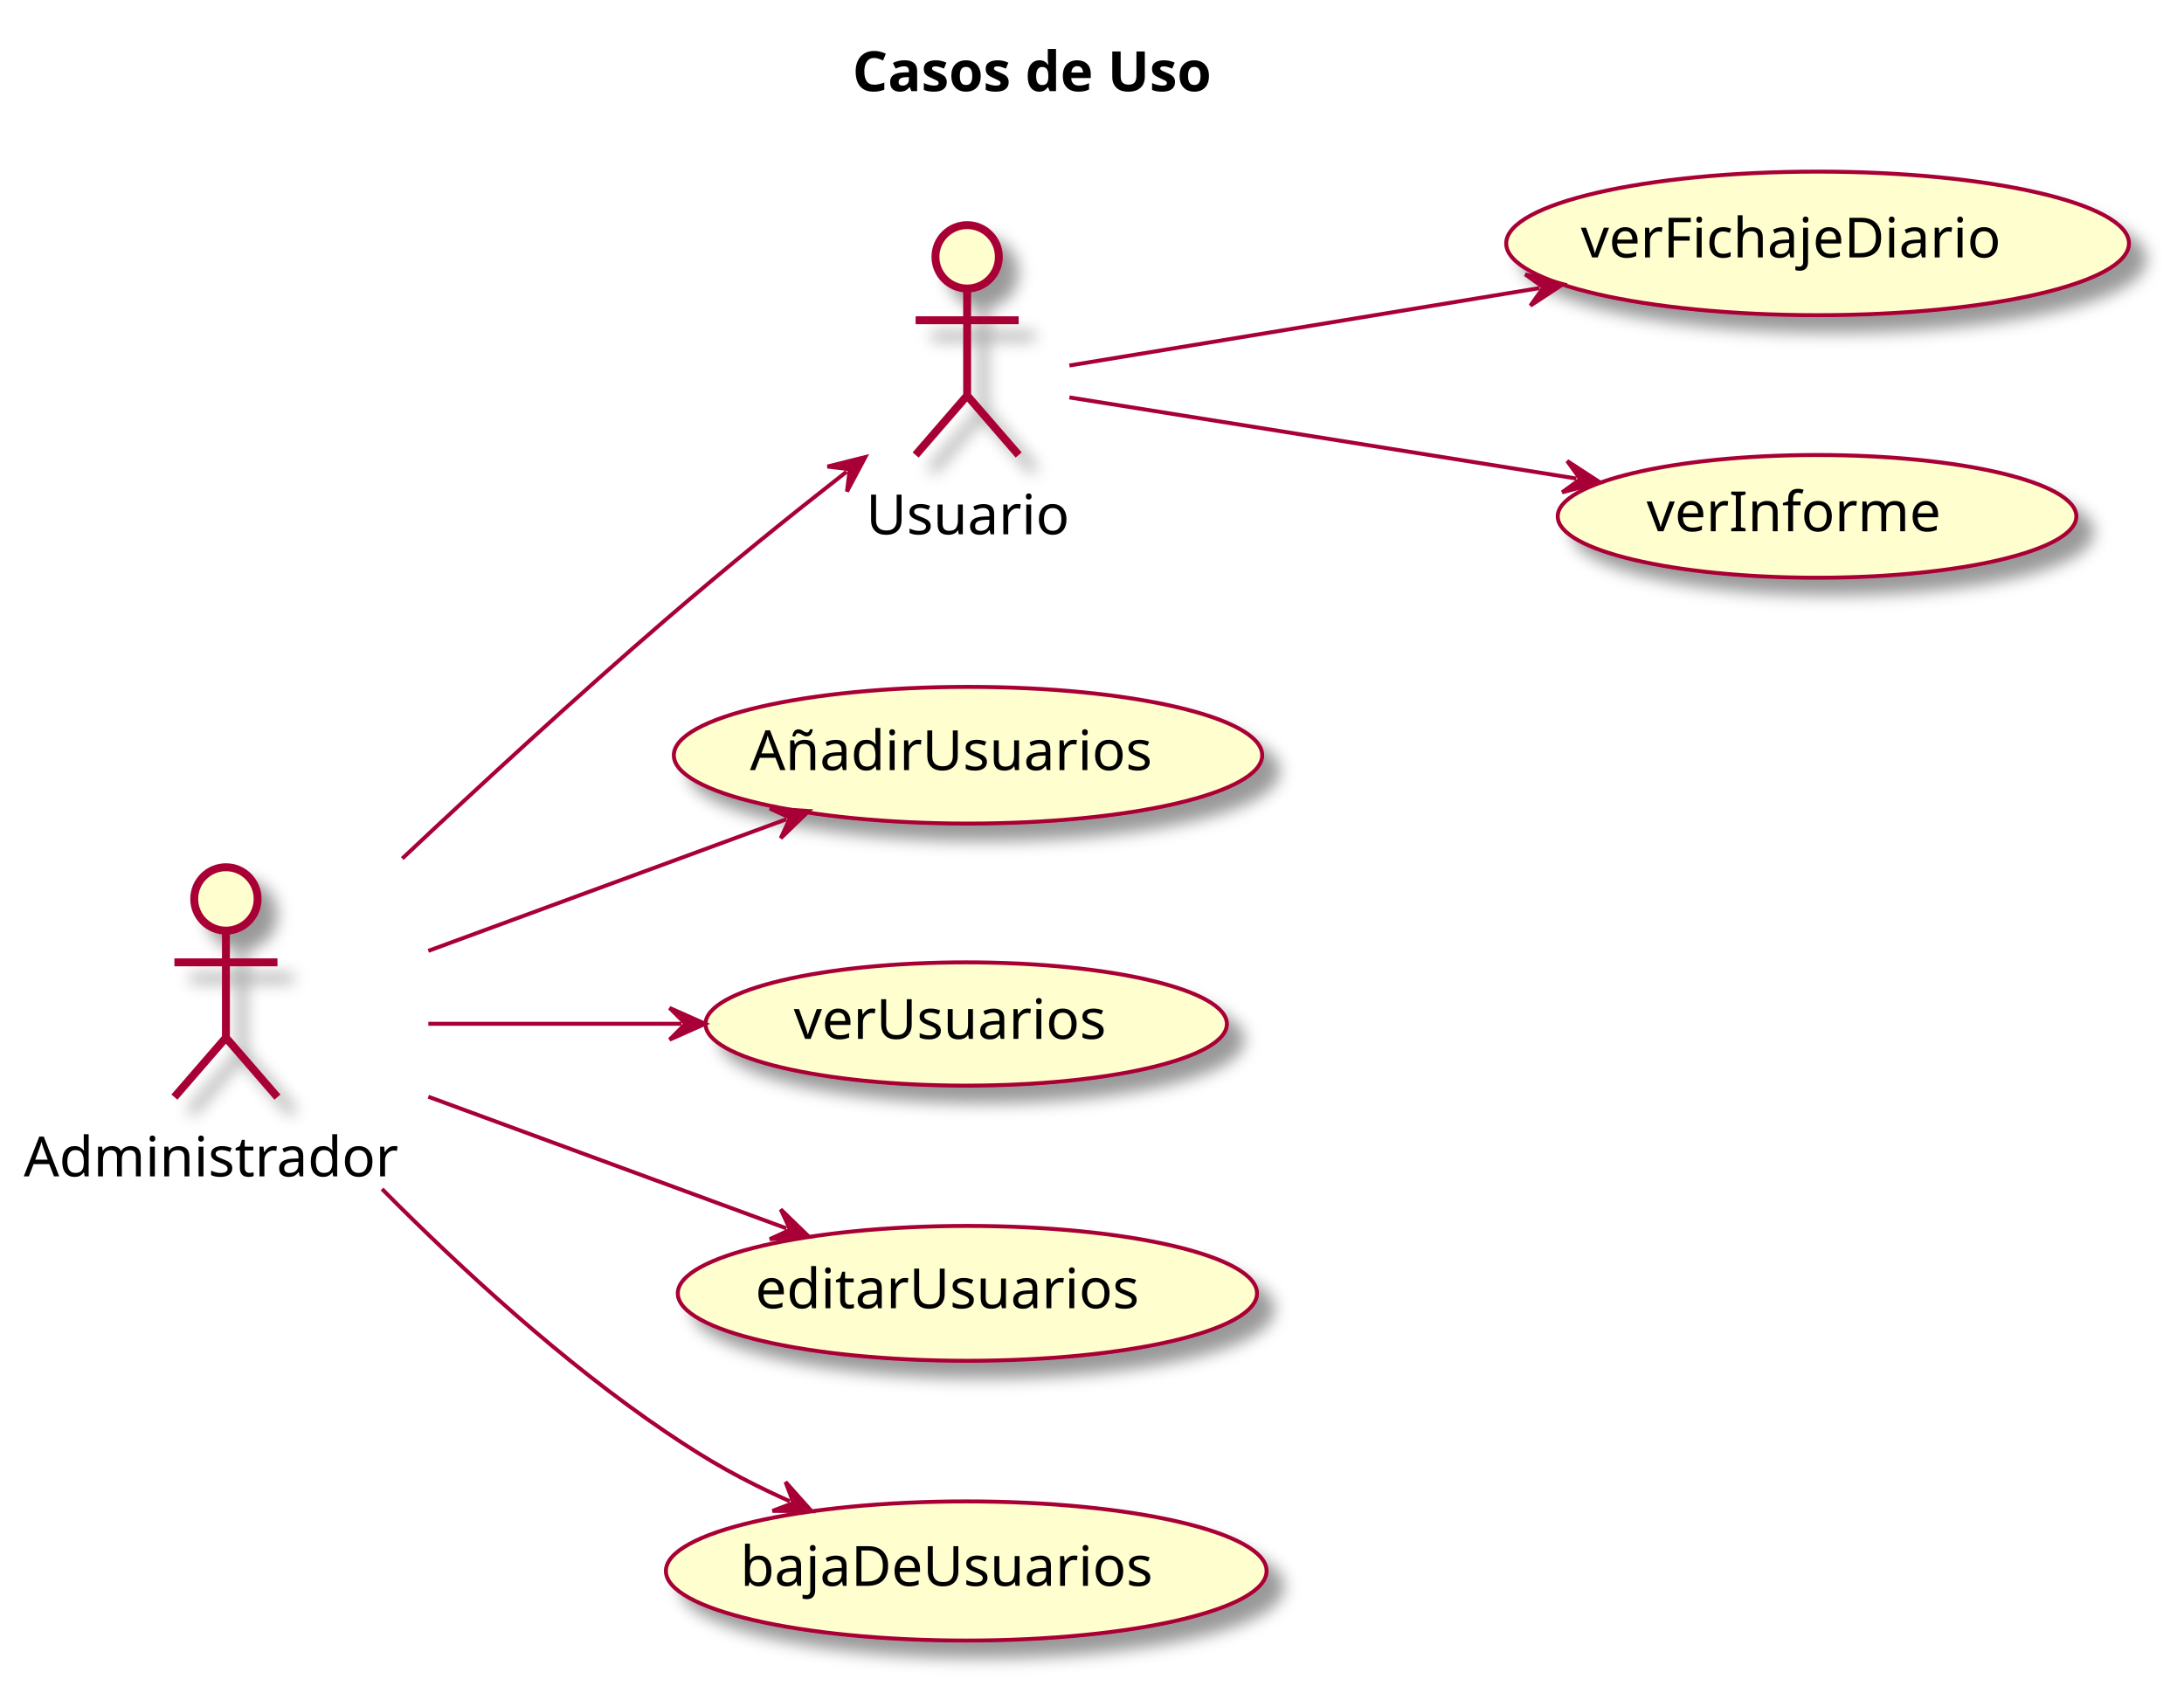
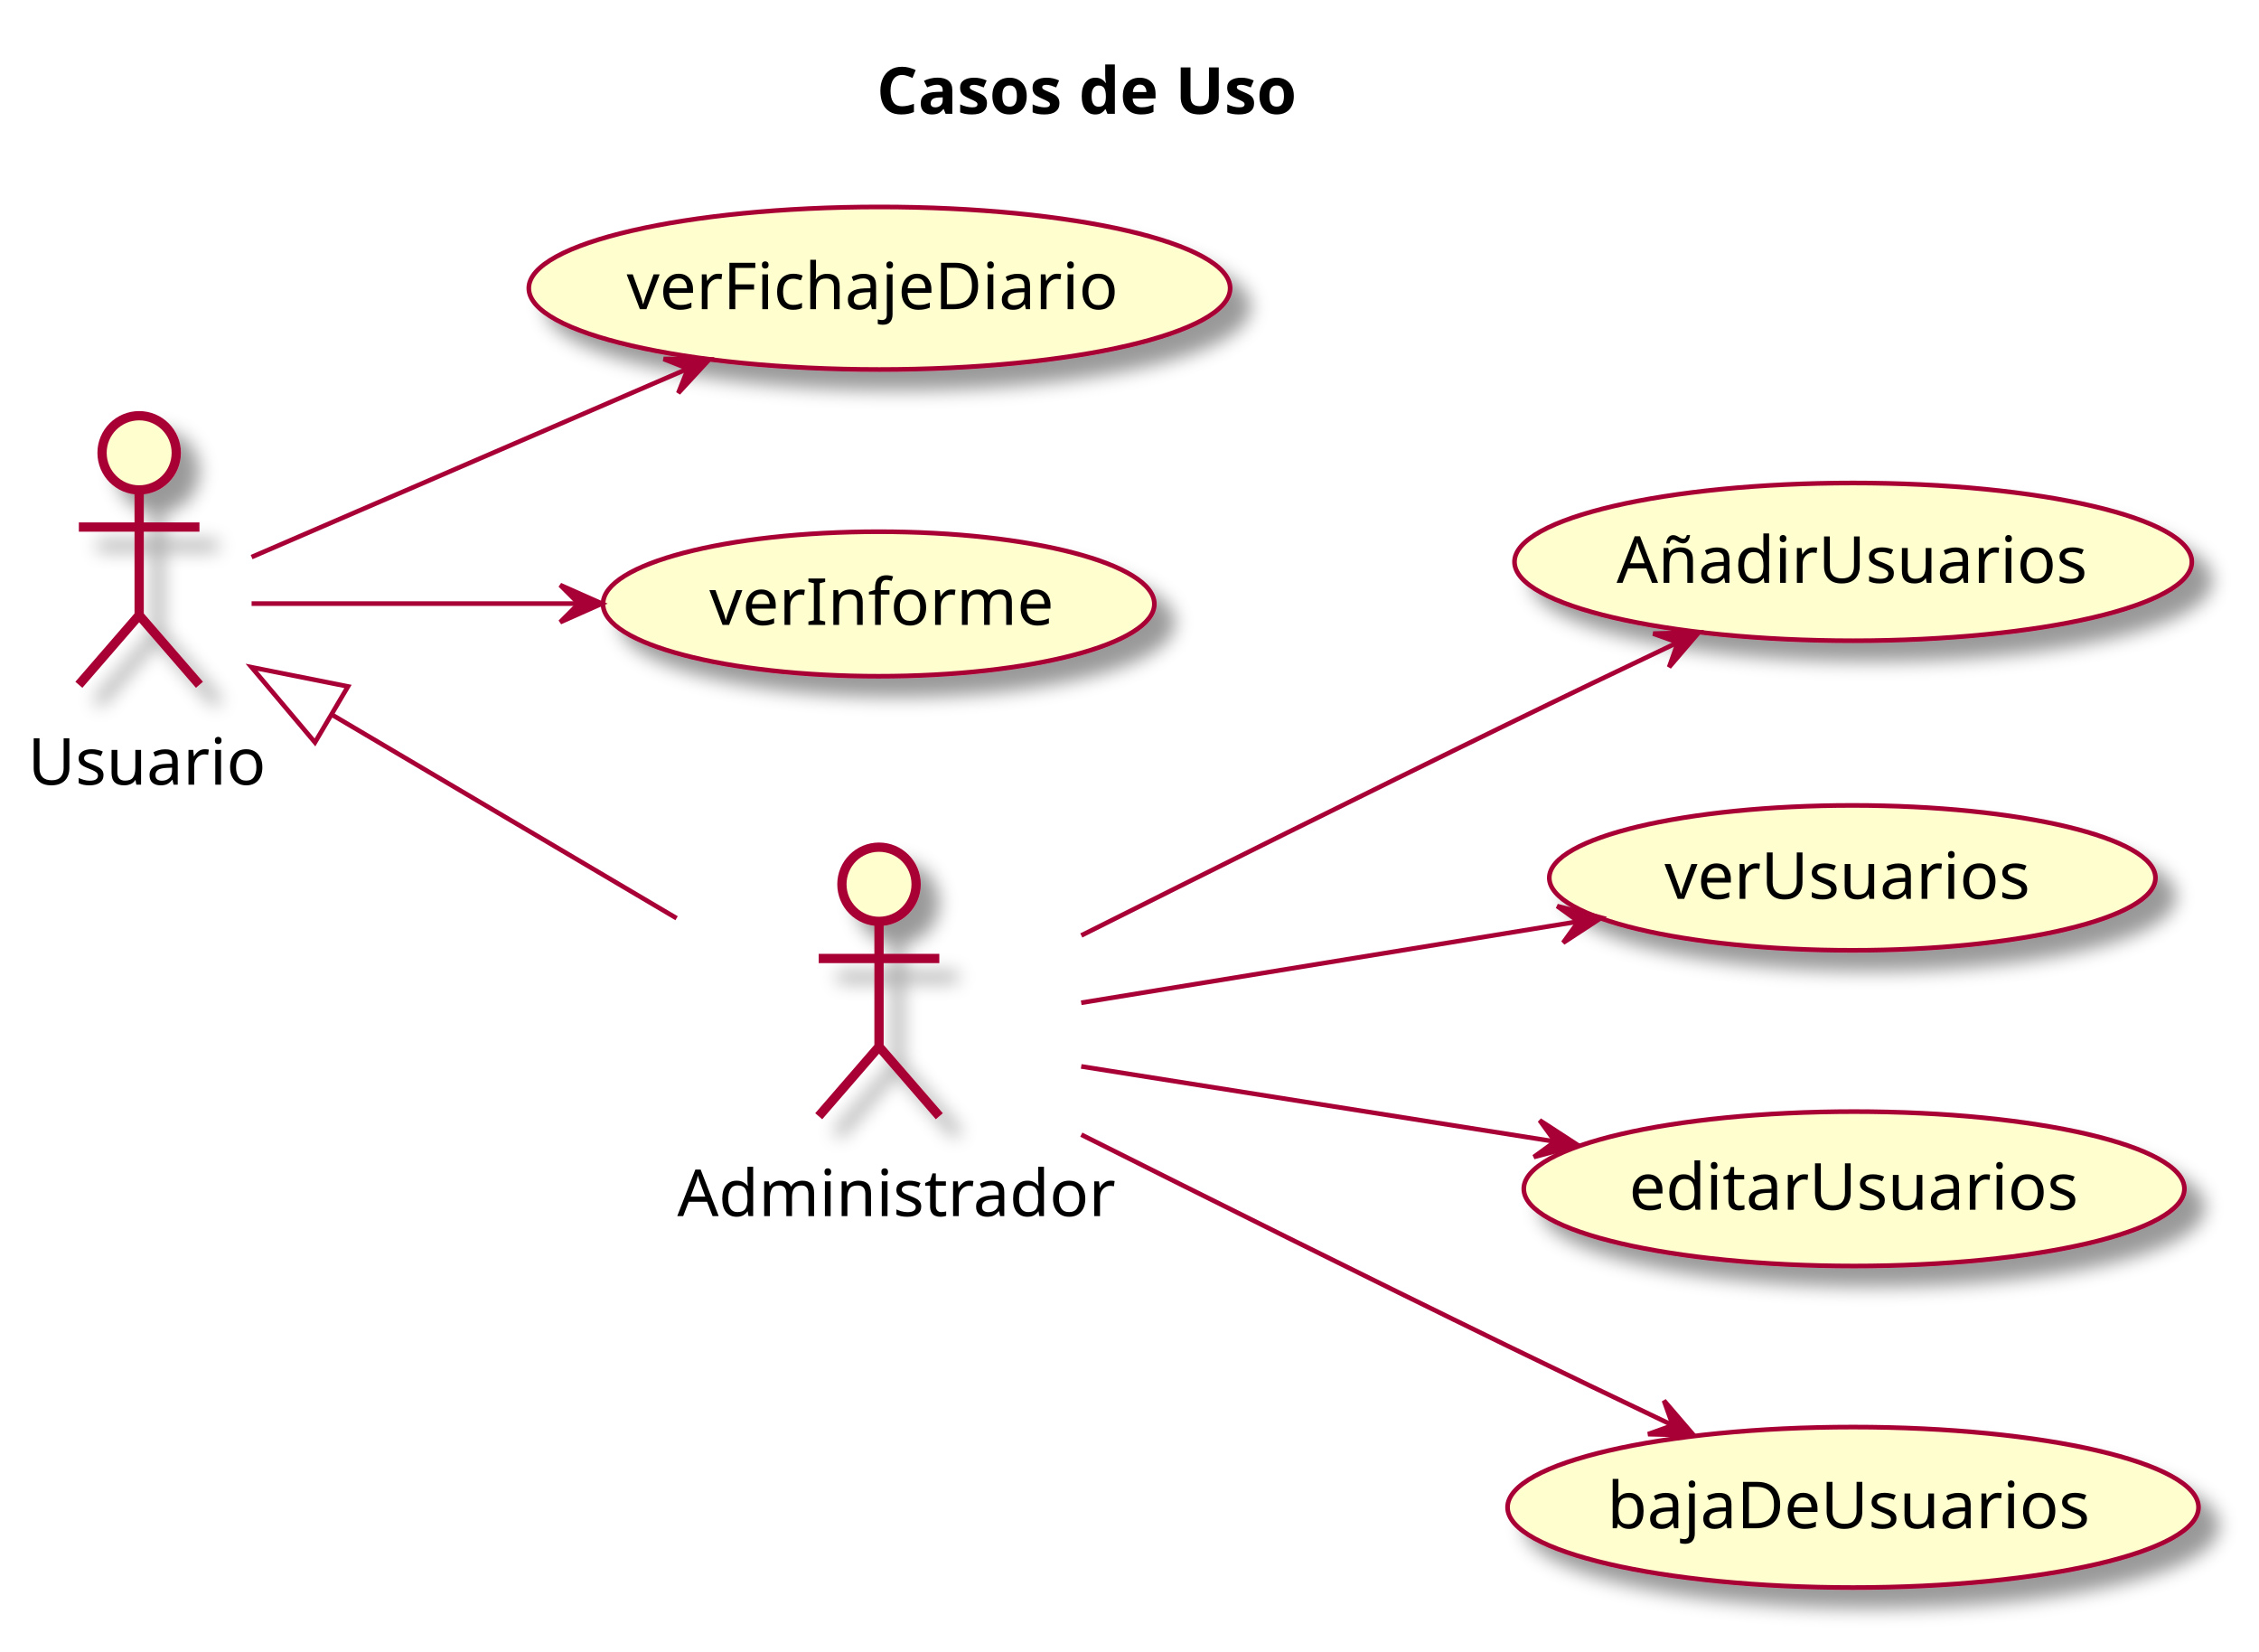
- <svg xmlns="http://www.w3.org/2000/svg" contentStyleType="text/css" height="427px" preserveAspectRatio="none" style="width:551px;height:427px;background:#FFFFFF;" version="1.1" viewBox="0 0 551 427" width="551px" zoomAndPan="magnify">
+ <svg xmlns="http://www.w3.org/2000/svg" contentStyleType="text/css" height="356px" preserveAspectRatio="none" style="width:487px;height:356px;background:#FFFFFF;" version="1.1" viewBox="0 0 487 356" width="487px" zoomAndPan="magnify">
  <defs>
-     <filter height="300%" id="f12biptlv7ims1" width="300%" x="-1" y="-1">
+     <filter height="300%" id="f1sbcgwqmhd4ai" width="300%" x="-1" y="-1">
      <feGaussianBlur result="blurOut" stdDeviation="2.0" />
      <feColorMatrix in="blurOut" result="blurOut2" type="matrix" values="0 0 0 0 0 0 0 0 0 0 0 0 0 0 0 0 0 0 .4 0" />
      <feOffset dx="4.0" dy="4.0" in="blurOut2" result="blurOut3" />
      <feBlend in="SourceGraphic" in2="blurOut3" mode="normal" />
    </filter>
  </defs>
  <g>
-     <text fill="#000000" font-family="sans-serif" font-size="14" font-weight="bold" lengthAdjust="spacing" textLength="107" x="215.059" y="22.995">Casos de Uso</text>
+     <rect fill="none" height="27.609" id="_title" style="stroke:none;stroke-width:1.0;" width="106" x="183.981" y="5" />
+     <text fill="#000000" font-family="sans-serif" font-size="14" font-weight="bold" lengthAdjust="spacing" textLength="96" x="188.981" y="24.533">Casos de Uso</text>
    <g id="elem_Usuario">
-       <ellipse cx="244" cy="64.797" fill="#FEFECE" filter="url(#f12biptlv7ims1)" rx="8" ry="8" style="stroke:#A80036;stroke-width:2.0;" />
-       <path d="M244,72.797 L244,99.797 M231,80.797 L257,80.797 M244,99.797 L231,114.797 M244,99.797 L257,114.797 " fill="none" filter="url(#f12biptlv7ims1)" style="stroke:#A80036;stroke-width:2.0;" />
-       <text fill="#000000" font-family="sans-serif" font-size="14" lengthAdjust="spacing" textLength="51" x="218.5" y="134.792">Usuario</text>
+       <ellipse cx="30" cy="97.609" fill="#FEFECE" filter="url(#f1sbcgwqmhd4ai)" rx="8" ry="8" style="stroke:#A80036;stroke-width:2.0;" />
+       <path d="M30,105.609 L30,132.609 M17,113.609 L43,113.609 M30,132.609 L17,147.609 M30,132.609 L43,147.609 " fill="none" filter="url(#f1sbcgwqmhd4ai)" style="stroke:#A80036;stroke-width:2.0;" />
+       <text fill="#000000" font-family="sans-serif" font-size="14" lengthAdjust="spacing" textLength="48" x="6" y="169.143">Usuario</text>
    </g>
    <g id="elem_verFichajeDiario">
-       <ellipse cx="458.559" cy="61.409" fill="#FEFECE" filter="url(#f12biptlv7ims1)" rx="78.559" ry="18.112" style="stroke:#A80036;stroke-width:1.0;" />
-       <text fill="#000000" font-family="sans-serif" font-size="14" lengthAdjust="spacing" textLength="115" x="398.833" y="64.949">verFichajeDiario</text>
+       <ellipse cx="189.6" cy="62.129" fill="#FEFECE" filter="url(#f1sbcgwqmhd4ai)" rx="75.6" ry="17.52" style="stroke:#A80036;stroke-width:1.0;" />
+       <text fill="#000000" font-family="sans-serif" font-size="14" lengthAdjust="spacing" textLength="103" x="135.1" y="66.646">verFichajeDiario</text>
    </g>
    <g id="elem_verInforme">
-       <ellipse cx="458.42" cy="130.281" fill="#FEFECE" filter="url(#f12biptlv7ims1)" rx="65.42" ry="15.484" style="stroke:#A80036;stroke-width:1.0;" />
-       <text fill="#000000" font-family="sans-serif" font-size="14" lengthAdjust="spacing" textLength="80" x="415.42" y="134.028">verInforme</text>
+       <ellipse cx="189.43" cy="130.188" fill="#FEFECE" filter="url(#f1sbcgwqmhd4ai)" rx="59.43" ry="15.578" style="stroke:#A80036;stroke-width:1.0;" />
+       <text fill="#000000" font-family="sans-serif" font-size="14" lengthAdjust="spacing" textLength="67" x="152.93" y="134.704">verInforme</text>
    </g>
    <g id="elem_Administrador">
-       <ellipse cx="57" cy="226.797" fill="#FEFECE" filter="url(#f12biptlv7ims1)" rx="8" ry="8" style="stroke:#A80036;stroke-width:2.0;" />
-       <path d="M57,234.797 L57,261.797 M44,242.797 L70,242.797 M57,261.797 L44,276.797 M57,261.797 L70,276.797 " fill="none" filter="url(#f12biptlv7ims1)" style="stroke:#A80036;stroke-width:2.0;" />
-       <text fill="#000000" font-family="sans-serif" font-size="14" lengthAdjust="spacing" textLength="102" x="6" y="296.792">Administrador</text>
+       <ellipse cx="189.5" cy="190.609" fill="#FEFECE" filter="url(#f1sbcgwqmhd4ai)" rx="8" ry="8" style="stroke:#A80036;stroke-width:2.0;" />
+       <path d="M189.5,198.609 L189.5,225.609 M176.5,206.609 L202.5,206.609 M189.5,225.609 L176.5,240.609 M189.5,225.609 L202.5,240.609 " fill="none" filter="url(#f1sbcgwqmhd4ai)" style="stroke:#A80036;stroke-width:2.0;" />
+       <text fill="#000000" font-family="sans-serif" font-size="14" lengthAdjust="spacing" textLength="87" x="146" y="262.143">Administrador</text>
    </g>
    <g id="elem_AñadirUsuarios">
-       <ellipse cx="244.22" cy="190.541" fill="#FEFECE" filter="url(#f12biptlv7ims1)" rx="74.22" ry="17.244" style="stroke:#A80036;stroke-width:1.0;" />
-       <text fill="#000000" font-family="sans-serif" font-size="14" lengthAdjust="spacing" textLength="104" x="189.22" y="194.288">AñadirUsuarios</text>
+       <ellipse cx="399.511" cy="121.112" fill="#FEFECE" filter="url(#f1sbcgwqmhd4ai)" rx="73.011" ry="17.002" style="stroke:#A80036;stroke-width:1.0;" />
+       <text fill="#000000" font-family="sans-serif" font-size="14" lengthAdjust="spacing" textLength="96" x="348.511" y="125.628">AñadirUsuarios</text>
    </g>
    <g id="elem_verUsuarios">
-       <ellipse cx="243.766" cy="258.35" fill="#FEFECE" filter="url(#f12biptlv7ims1)" rx="65.766" ry="15.553" style="stroke:#A80036;stroke-width:1.0;" />
-       <text fill="#000000" font-family="sans-serif" font-size="14" lengthAdjust="spacing" textLength="81" x="200.266" y="262.098">verUsuarios</text>
+       <ellipse cx="399.341" cy="189.228" fill="#FEFECE" filter="url(#f1sbcgwqmhd4ai)" rx="65.341" ry="15.618" style="stroke:#A80036;stroke-width:1.0;" />
+       <text fill="#000000" font-family="sans-serif" font-size="14" lengthAdjust="spacing" textLength="75" x="358.841" y="193.744">verUsuarios</text>
    </g>
    <g id="elem_editarUsuarios">
-       <ellipse cx="244.068" cy="326.31" fill="#FEFECE" filter="url(#f12biptlv7ims1)" rx="73.068" ry="17.014" style="stroke:#A80036;stroke-width:1.0;" />
-       <text fill="#000000" font-family="sans-serif" font-size="14" lengthAdjust="spacing" textLength="101" x="190.568" y="330.058">editarUsuarios</text>
+       <ellipse cx="399.711" cy="256.252" fill="#FEFECE" filter="url(#f1sbcgwqmhd4ai)" rx="71.211" ry="16.642" style="stroke:#A80036;stroke-width:1.0;" />
+       <text fill="#000000" font-family="sans-serif" font-size="14" lengthAdjust="spacing" textLength="91" x="351.211" y="260.768">editarUsuarios</text>
    </g>
    <g id="elem_bajaDeUsuarios">
-       <ellipse cx="243.775" cy="396.352" fill="#FEFECE" filter="url(#f12biptlv7ims1)" rx="75.775" ry="17.555" style="stroke:#A80036;stroke-width:1.0;" />
-       <text fill="#000000" font-family="sans-serif" font-size="14" lengthAdjust="spacing" textLength="108" x="186.775" y="400.099">bajaDeUsuarios</text>
+       <ellipse cx="399.481" cy="324.906" fill="#FEFECE" filter="url(#f1sbcgwqmhd4ai)" rx="74.481" ry="17.296" style="stroke:#A80036;stroke-width:1.0;" />
+       <text fill="#000000" font-family="sans-serif" font-size="14" lengthAdjust="spacing" textLength="100" x="346.481" y="329.422">bajaDeUsuarios</text>
    </g>
    <g id="link_Usuario_verFichajeDiario">
-       <path d="M269.792,92.214 C300.119,87.219 346.653,79.554 388.415,72.676 " fill="none" id="Usuario-to-verFichajeDiario" style="stroke:#A80036;stroke-width:1.0;" />
-       <polygon fill="#A80036" points="394.335,71.701,384.805,69.217,389.401,72.513,386.105,77.11,394.335,71.701" style="stroke:#A80036;stroke-width:1.0;" />
+       <path d="M54.24,120.079 C78.93,109.419 118.44,92.359 148.22,79.499 " fill="none" id="Usuario-to-verFichajeDiario" style="stroke:#A80036;stroke-width:1.0;" />
+       <polygon fill="#A80036" points="152.91,77.479,143.062,77.374,148.32,79.461,146.232,84.719,152.91,77.479" style="stroke:#A80036;stroke-width:1.0;" />
    </g>
    <g id="link_Usuario_verInforme">
-       <path d="M269.792,100.264 C302.418,105.484 354.728,113.854 397.71,120.731 " fill="none" id="Usuario-to-verInforme" style="stroke:#A80036;stroke-width:1.0;" />
-       <polygon fill="#A80036" points="403.635,121.679,395.38,116.307,398.698,120.889,394.116,124.207,403.635,121.679" style="stroke:#A80036;stroke-width:1.0;" />
+       <path d="M54.24,130.109 C72.77,130.109 99.65,130.109 124.5,130.109 " fill="none" id="Usuario-to-verInforme" style="stroke:#A80036;stroke-width:1.0;" />
+       <polygon fill="#A80036" points="129.77,130.109,120.77,126.109,124.77,130.109,120.77,134.109,129.77,130.109" style="stroke:#A80036;stroke-width:1.0;" />
    </g>
-     <g id="link_Administrador_Usuario">
-       <path d="M101.49,216.604 C121.447,197.828 145.606,175.592 168,156.297 C184.422,142.147 198.78,130.593 213.588,119.008 " fill="none" id="Administrador-to-Usuario" style="stroke:#A80036;stroke-width:1.0;" />
-       <polygon fill="#A80036" points="218.314,115.311,208.761,117.706,214.376,118.392,213.69,124.007,218.314,115.311" style="stroke:#A80036;stroke-width:1.0;" />
+     <g id="link_Usuario_Administrador">
+       <path d="M71.8,154.199 C94.54,167.629 122.83,184.329 145.86,197.929 " fill="none" id="Usuario-backto-Administrador" style="stroke:#A80036;stroke-width:1.0;" />
+       <polygon fill="none" points="67.9,160.029,54.24,143.829,75.02,147.969,67.9,160.029" style="stroke:#A80036;stroke-width:1.0;" />
    </g>
    <g id="link_Administrador_AñadirUsuarios">
-       <path d="M108.064,239.895 C138.24,228.803 170.478,216.954 198.411,206.686 " fill="none" id="Administrador-to-AñadirUsuarios" style="stroke:#A80036;stroke-width:1.0;" />
-       <polygon fill="#A80036" points="204.043,204.616,194.216,203.967,199.35,206.341,196.976,211.475,204.043,204.616" style="stroke:#A80036;stroke-width:1.0;" />
+       <path d="M233.11,201.639 C259.51,188.399 294.16,171.129 325,156.109 C336.89,150.319 349.91,144.079 361.64,138.499 " fill="none" id="Administrador-to-AñadirUsuarios" style="stroke:#A80036;stroke-width:1.0;" />
+       <polygon fill="#A80036" points="366.24,136.319,356.395,136.578,361.726,138.47,359.835,143.801,366.24,136.319" style="stroke:#A80036;stroke-width:1.0;" />
    </g>
    <g id="link_Administrador_verUsuarios">
-       <path d="M108.064,258.297 C129.572,258.297 148.99,258.297 171.931,258.297 " fill="none" id="Administrador-to-verUsuarios" style="stroke:#A80036;stroke-width:1.0;" />
-       <polygon fill="#A80036" points="177.931,258.297,168.931,254.297,172.931,258.297,168.931,262.297,177.931,258.297" style="stroke:#A80036;stroke-width:1.0;" />
+       <path d="M233.09,216.149 C264.02,211.089 306.23,204.189 340.27,198.629 " fill="none" id="Administrador-to-verUsuarios" style="stroke:#A80036;stroke-width:1.0;" />
+       <polygon fill="#A80036" points="345.23,197.819,335.705,195.313,340.295,198.62,336.987,203.21,345.23,197.819" style="stroke:#A80036;stroke-width:1.0;" />
    </g>
    <g id="link_Administrador_editarUsuarios">
-       <path d="M108.064,276.699 C138.24,287.791 170.478,299.64 198.411,309.908 " fill="none" id="Administrador-to-editarUsuarios" style="stroke:#A80036;stroke-width:1.0;" />
-       <polygon fill="#A80036" points="204.043,311.978,196.976,305.118,199.35,310.253,194.216,312.627,204.043,311.978" style="stroke:#A80036;stroke-width:1.0;" />
+       <path d="M233.09,229.869 C262.43,234.519 301.91,240.789 334.95,246.029 " fill="none" id="Administrador-to-editarUsuarios" style="stroke:#A80036;stroke-width:1.0;" />
+       <polygon fill="#A80036" points="340.19,246.859,331.932,241.492,335.252,246.072,330.673,249.393,340.19,246.859" style="stroke:#A80036;stroke-width:1.0;" />
    </g>
    <g id="link_Administrador_bajaDeUsuarios">
-       <path d="M96.381,299.982 C116.413,320.177 142.102,343.784 168,361.297 C179.308,368.943 187.085,373.26 199.271,378.777 " fill="none" id="Administrador-to-bajaDeUsuarios" style="stroke:#A80036;stroke-width:1.0;" />
-       <polygon fill="#A80036" points="204.737,381.252,198.188,373.896,200.182,379.19,194.888,381.184,204.737,381.252" style="stroke:#A80036;stroke-width:1.0;" />
+       <path d="M233.11,244.579 C259.51,257.819 294.16,275.089 325,290.109 C336.45,295.689 348.95,301.679 360.34,307.099 " fill="none" id="Administrador-to-bajaDeUsuarios" style="stroke:#A80036;stroke-width:1.0;" />
+       <polygon fill="#A80036" points="365.14,309.379,358.725,301.906,360.623,307.235,355.294,309.134,365.14,309.379" style="stroke:#A80036;stroke-width:1.0;" />
    </g>
  </g>
</svg>
